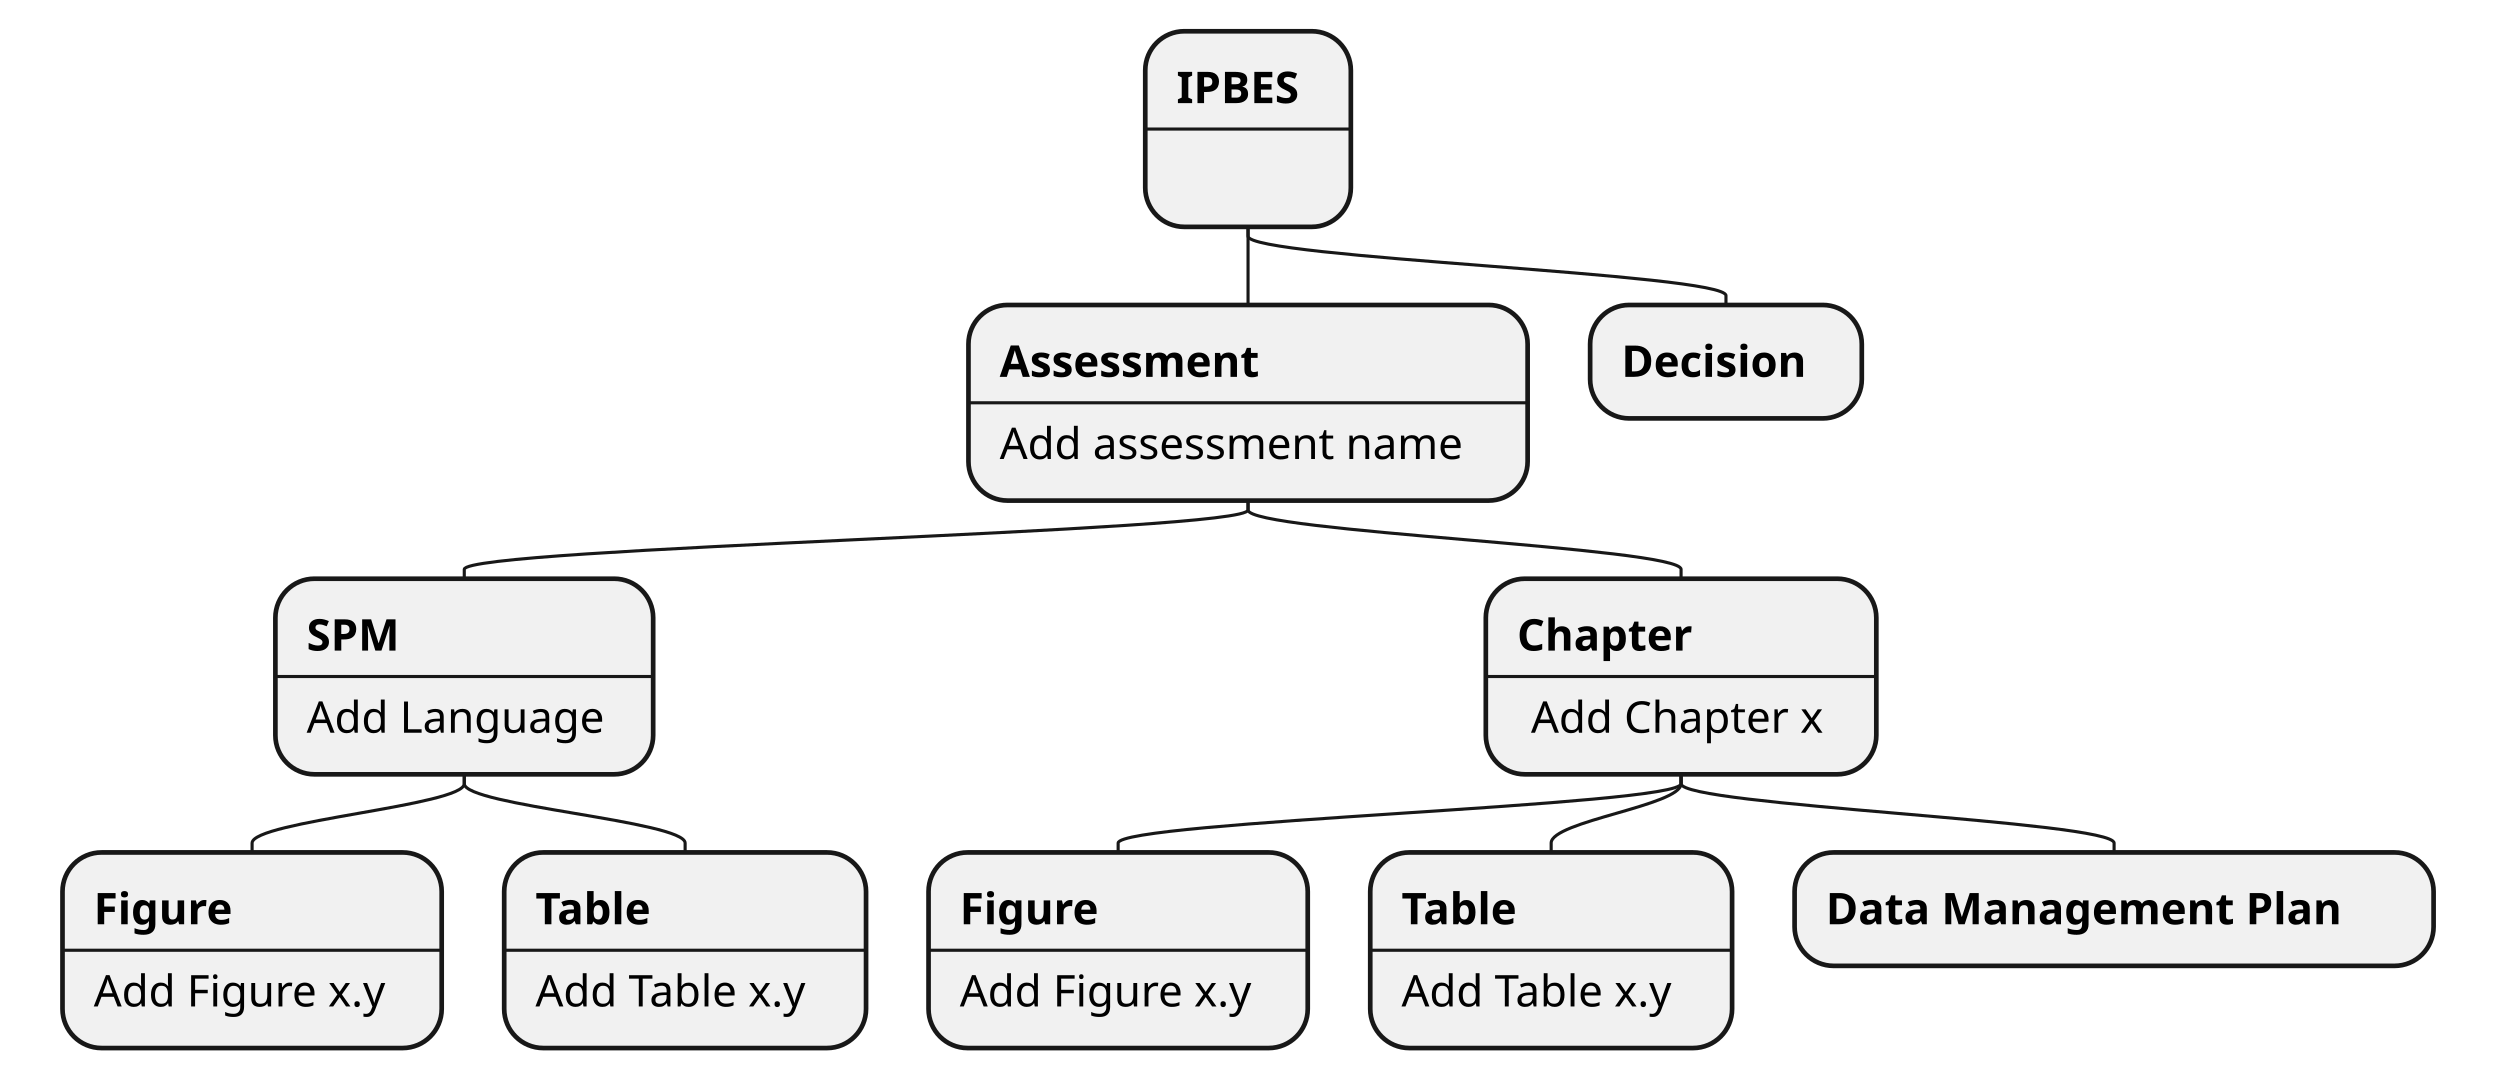
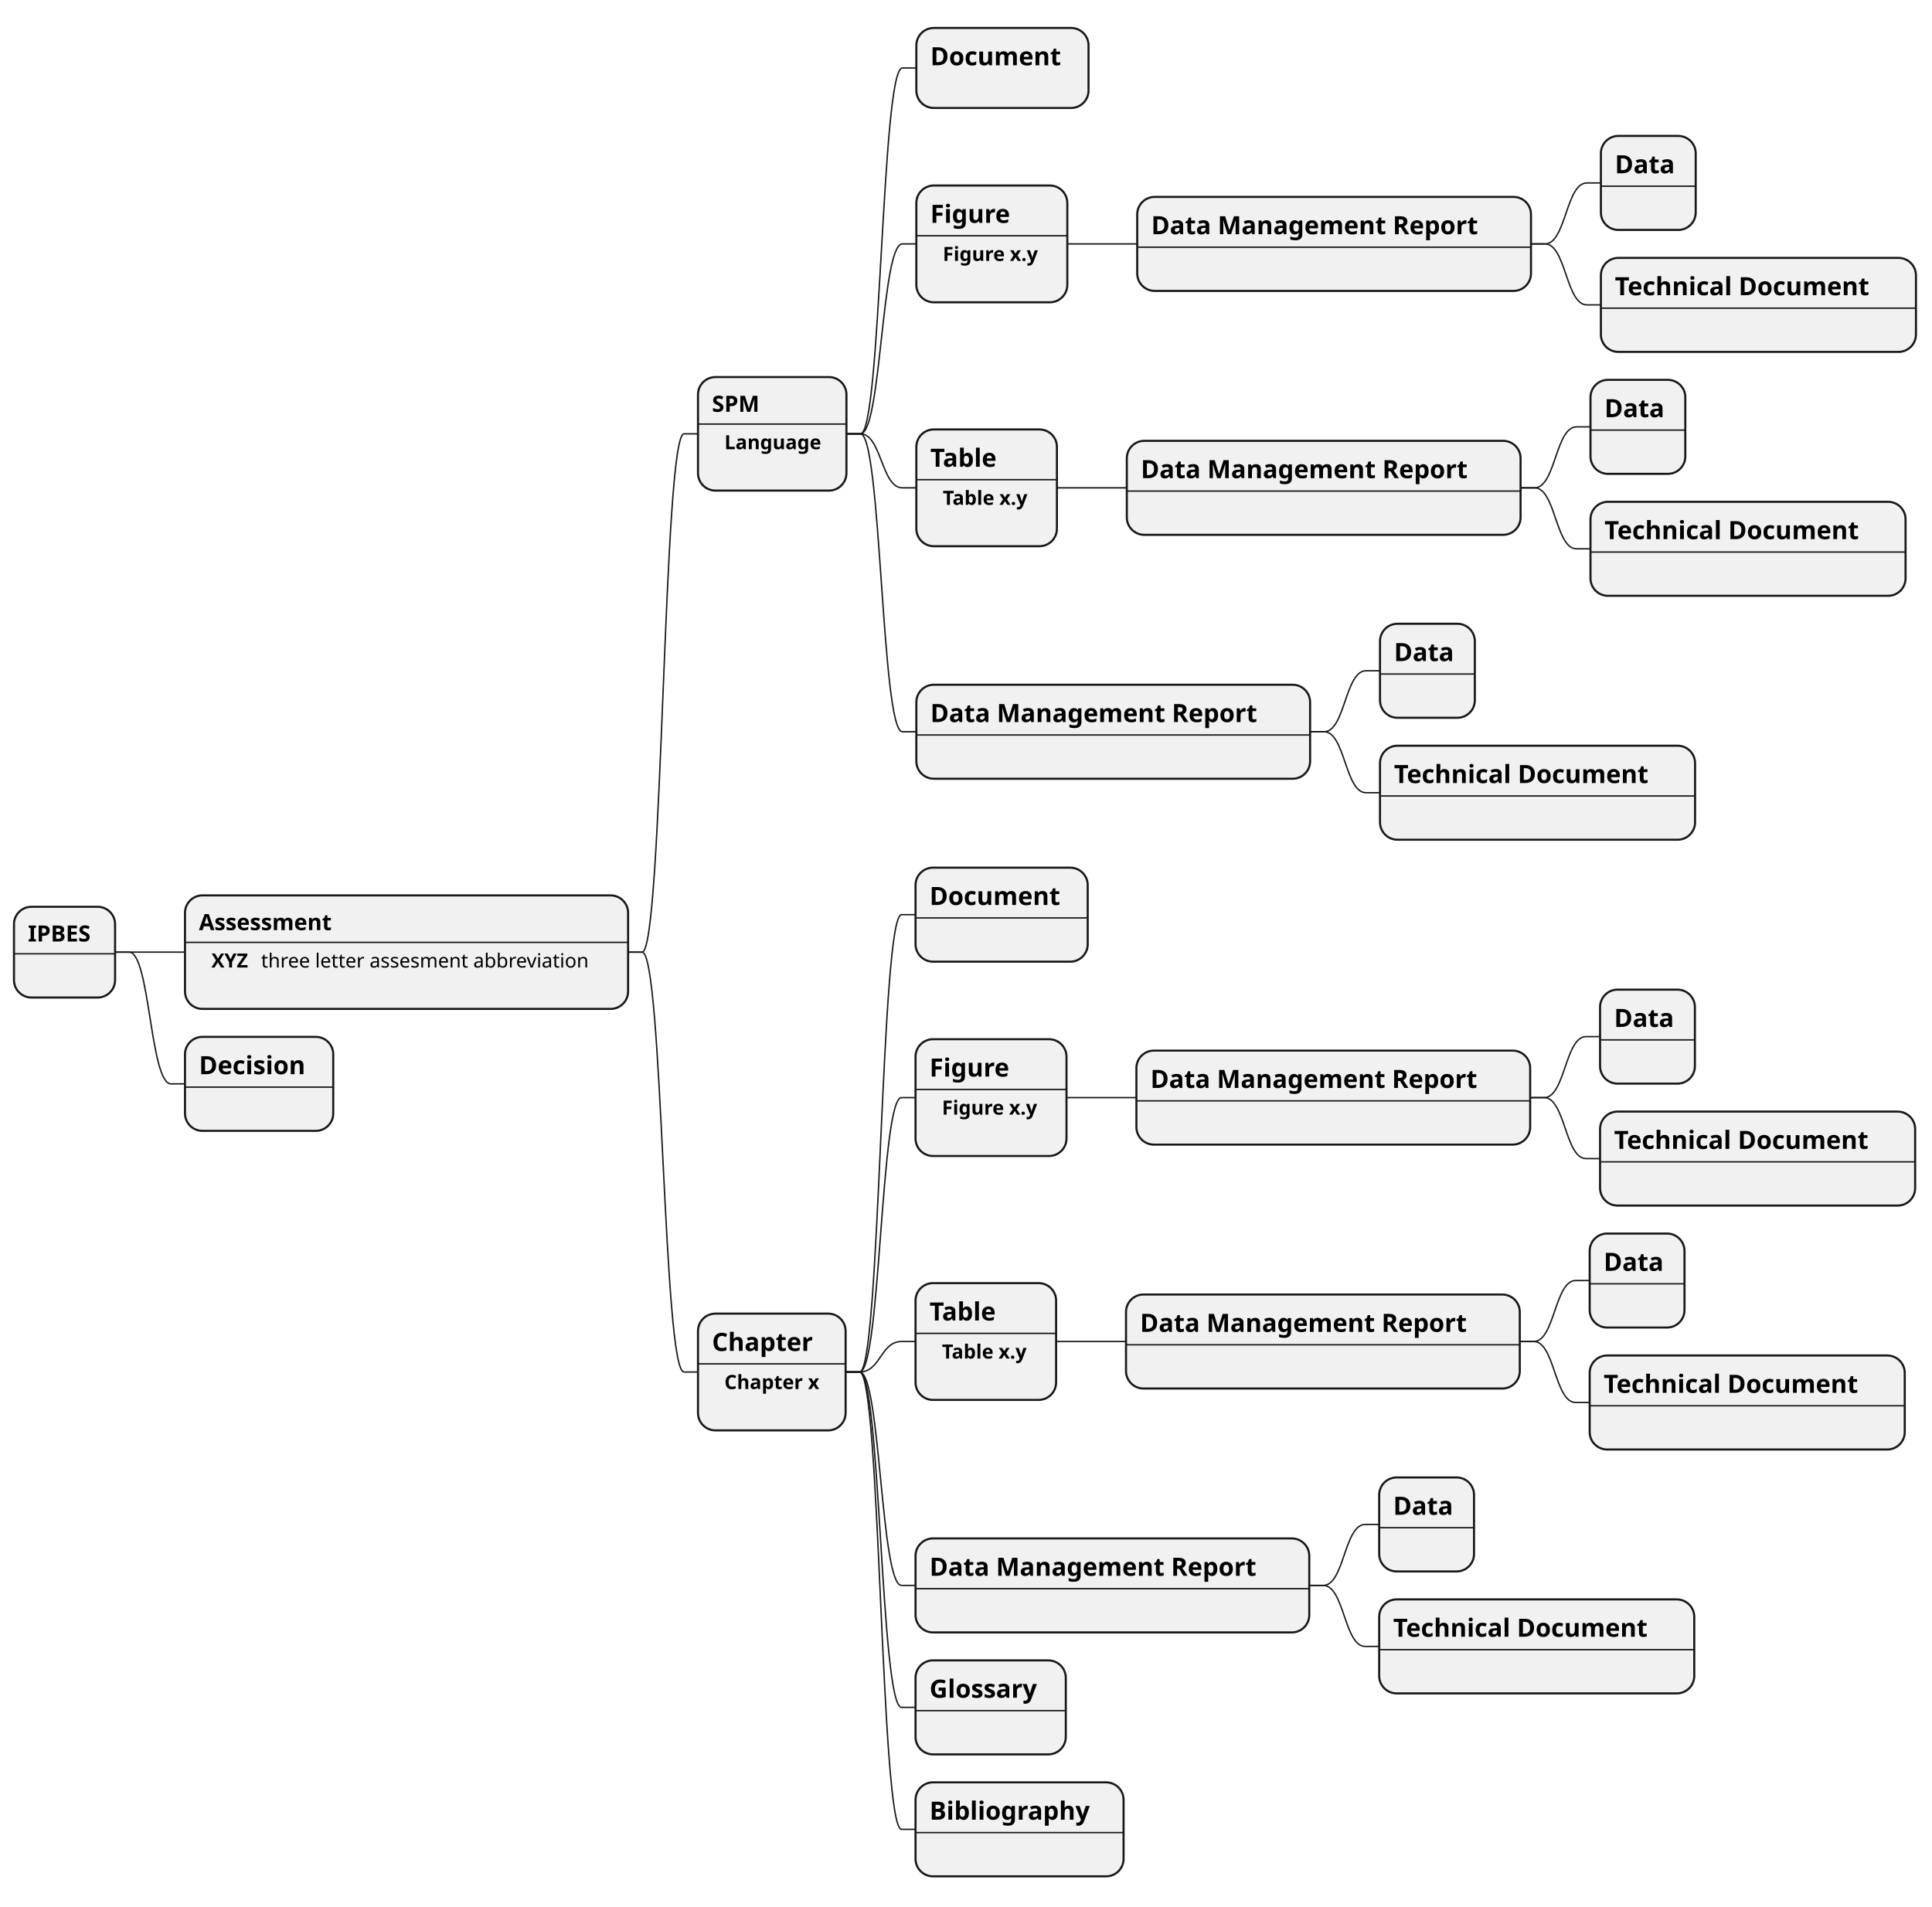
- <svg xmlns="http://www.w3.org/2000/svg" contentStyleType="text/css" height="347px" preserveAspectRatio="none" style="width:800px;height:347px;background:#FFFFFF;" version="1.1" viewBox="0 0 800 347" width="800px" zoomAndPan="magnify">
+ <svg xmlns="http://www.w3.org/2000/svg" contentStyleType="text/css" height="1364px" preserveAspectRatio="none" style="width:1382px;height:1364px;background:#FFFFFF;" version="1.1" viewBox="0 0 1382 1364" width="1382px" zoomAndPan="magnify">
  <defs />
  <g>
-     <rect fill="#F1F1F1" height="62.594" rx="12.5" ry="12.5" style="stroke:#181818;stroke-width:1.5;" width="65.787" x="366.482" y="10" />
-     <text fill="#000000" font-family="sans-serif" font-size="14" font-weight="bold" lengthAdjust="spacing" textLength="45.787" x="376.482" y="32.995">IPBES</text>
-     <line style="stroke:#181818;stroke-width:1.0;" x1="366.482" x2="432.269" y1="41.297" y2="41.297" />
-     <text fill="#000000" font-family="sans-serif" font-size="14" lengthAdjust="spacing" textLength="4.45" x="376.482" y="59.292"> </text>
-     <rect fill="#F1F1F1" height="62.594" rx="12.5" ry="12.5" style="stroke:#181818;stroke-width:1.5;" width="178.935" x="309.908" y="97.594" />
-     <text fill="#000000" font-family="sans-serif" font-size="14" font-weight="bold" lengthAdjust="spacing" textLength="94.404" x="319.908" y="120.589">Assessment</text>
-     <line style="stroke:#181818;stroke-width:1.0;" x1="309.908" x2="488.843" y1="128.891" y2="128.891" />
-     <text fill="#000000" font-family="sans-serif" font-size="14" lengthAdjust="spacing" textLength="158.935" x="319.908" y="146.886">Add assessment name</text>
-     <rect fill="#F1F1F1" height="62.594" rx="12.5" ry="12.5" style="stroke:#181818;stroke-width:1.5;" width="120.892" x="88.122" y="185.188" />
-     <text fill="#000000" font-family="sans-serif" font-size="14" font-weight="bold" lengthAdjust="spacing" textLength="34.275" x="98.122" y="208.183">SPM</text>
-     <line style="stroke:#181818;stroke-width:1.0;" x1="88.122" x2="209.013" y1="216.484" y2="216.484" />
-     <text fill="#000000" font-family="sans-serif" font-size="14" lengthAdjust="spacing" textLength="100.892" x="98.122" y="234.48">Add Language</text>
-     <rect fill="#F1F1F1" height="62.594" rx="12.5" ry="12.5" style="stroke:#181818;stroke-width:1.5;" width="121.343" x="20" y="272.781" />
-     <text fill="#000000" font-family="sans-serif" font-size="14" font-weight="bold" lengthAdjust="spacing" textLength="50.75" x="30" y="295.776">Figure</text>
-     <line style="stroke:#181818;stroke-width:1.0;" x1="20" x2="141.343" y1="304.078" y2="304.078" />
-     <text fill="#000000" font-family="sans-serif" font-size="14" lengthAdjust="spacing" textLength="101.343" x="30" y="322.073">Add Figure x.y</text>
-     <path d="M148.567,247.781 L148.567,250.781 C148.567,257.781 80.671,262.781 80.671,269.781 L80.671,272.781 " fill="none" style="stroke:#181818;stroke-width:1.0;" />
-     <rect fill="#F1F1F1" height="62.594" rx="12.5" ry="12.5" style="stroke:#181818;stroke-width:1.5;" width="115.792" x="161.343" y="272.781" />
-     <text fill="#000000" font-family="sans-serif" font-size="14" font-weight="bold" lengthAdjust="spacing" textLength="43.312" x="171.343" y="295.776">Table</text>
-     <line style="stroke:#181818;stroke-width:1.0;" x1="161.343" x2="277.135" y1="304.078" y2="304.078" />
-     <text fill="#000000" font-family="sans-serif" font-size="14" lengthAdjust="spacing" textLength="95.792" x="171.343" y="322.073">Add Table x.y</text>
-     <path d="M148.567,247.781 L148.567,250.781 C148.567,257.781 219.239,262.781 219.239,269.781 L219.239,272.781 " fill="none" style="stroke:#181818;stroke-width:1.0;" />
-     <path d="M399.375,160.188 L399.375,163.188 C399.375,170.188 148.567,175.188 148.567,182.188 L148.567,185.188 " fill="none" style="stroke:#181818;stroke-width:1.0;" />
-     <rect fill="#F1F1F1" height="62.594" rx="12.5" ry="12.5" style="stroke:#181818;stroke-width:1.5;" width="124.959" x="475.463" y="185.188" />
-     <text fill="#000000" font-family="sans-serif" font-size="14" font-weight="bold" lengthAdjust="spacing" textLength="62.802" x="485.463" y="208.183">Chapter</text>
-     <line style="stroke:#181818;stroke-width:1.0;" x1="475.463" x2="600.422" y1="216.484" y2="216.484" />
-     <text fill="#000000" font-family="sans-serif" font-size="14" lengthAdjust="spacing" textLength="100.509" x="489.914" y="234.48">Add Chapter x</text>
-     <rect fill="#F1F1F1" height="62.594" rx="12.5" ry="12.5" style="stroke:#181818;stroke-width:1.5;" width="121.343" x="297.135" y="272.781" />
-     <text fill="#000000" font-family="sans-serif" font-size="14" font-weight="bold" lengthAdjust="spacing" textLength="50.75" x="307.135" y="295.776">Figure</text>
-     <line style="stroke:#181818;stroke-width:1.0;" x1="297.135" x2="418.478" y1="304.078" y2="304.078" />
-     <text fill="#000000" font-family="sans-serif" font-size="14" lengthAdjust="spacing" textLength="101.343" x="307.135" y="322.073">Add Figure x.y</text>
-     <path d="M537.943,247.781 L537.943,250.781 C537.943,257.781 357.806,262.781 357.806,269.781 L357.806,272.781 " fill="none" style="stroke:#181818;stroke-width:1.0;" />
-     <rect fill="#F1F1F1" height="62.594" rx="12.5" ry="12.5" style="stroke:#181818;stroke-width:1.5;" width="115.792" x="438.478" y="272.781" />
-     <text fill="#000000" font-family="sans-serif" font-size="14" font-weight="bold" lengthAdjust="spacing" textLength="43.312" x="448.478" y="295.776">Table</text>
-     <line style="stroke:#181818;stroke-width:1.0;" x1="438.478" x2="554.269" y1="304.078" y2="304.078" />
-     <text fill="#000000" font-family="sans-serif" font-size="14" lengthAdjust="spacing" textLength="95.792" x="448.478" y="322.073">Add Table x.y</text>
-     <path d="M537.943,247.781 L537.943,250.781 C537.943,257.781 496.373,262.781 496.373,269.781 L496.373,272.781 " fill="none" style="stroke:#181818;stroke-width:1.0;" />
-     <rect fill="#F1F1F1" height="36.297" rx="12.5" ry="12.5" style="stroke:#181818;stroke-width:1.5;" width="204.481" x="574.269" y="272.781" />
-     <text fill="#000000" font-family="sans-serif" font-size="14" font-weight="bold" lengthAdjust="spacing" textLength="184.481" x="584.269" y="295.776">Data Management Plan</text>
-     <path d="M537.943,247.781 L537.943,250.781 C537.943,257.781 676.51,262.781 676.51,269.781 L676.51,272.781 " fill="none" style="stroke:#181818;stroke-width:1.0;" />
-     <path d="M399.375,160.188 L399.375,163.188 C399.375,170.188 537.943,175.188 537.943,182.188 L537.943,185.188 " fill="none" style="stroke:#181818;stroke-width:1.0;" />
-     <path d="M399.375,72.594 L399.375,75.594 C399.375,82.594 399.375,87.594 399.375,94.594 L399.375,97.594 " fill="none" style="stroke:#181818;stroke-width:1.0;" />
-     <rect fill="#F1F1F1" height="36.297" rx="12.5" ry="12.5" style="stroke:#181818;stroke-width:1.5;" width="86.931" x="508.843" y="97.594" />
-     <text fill="#000000" font-family="sans-serif" font-size="14" font-weight="bold" lengthAdjust="spacing" textLength="66.931" x="518.843" y="120.589">Decision</text>
-     <path d="M399.375,72.594 L399.375,75.594 C399.375,82.594 552.309,87.594 552.309,94.594 L552.309,97.594 " fill="none" style="stroke:#181818;stroke-width:1.0;" />
+     <rect fill="#F1F1F1" height="64.922" rx="12.5" ry="12.5" style="stroke:#181818;stroke-width:1.5;" width="72.328" x="10" y="648.727" />
+     <text fill="#000000" font-family="sans-serif" font-size="16" font-weight="bold" lengthAdjust="spacing" textLength="52.328" x="20" y="673.578">IPBES</text>
+     <line style="stroke:#181818;stroke-width:1.0;" x1="10" x2="82.328" y1="682.352" y2="682.352" />
+     <text fill="#000000" font-family="sans-serif" font-size="14" lengthAdjust="spacing" textLength="4.45" x="20" y="700.347"> </text>
+     <rect fill="#F1F1F1" height="81.219" rx="12.5" ry="12.5" style="stroke:#181818;stroke-width:1.5;" width="316.96" x="132.328" y="640.578" />
+     <text fill="#000000" font-family="sans-serif" font-size="16" font-weight="bold" lengthAdjust="spacing" textLength="107.891" x="142.328" y="665.43">Assessment</text>
+     <line style="stroke:#181818;stroke-width:1.0;" x1="132.328" x2="449.288" y1="674.203" y2="674.203" />
+     <text fill="#000000" font-family="sans-serif" font-size="14" lengthAdjust="spacing" textLength="8.9" x="142.328" y="692.198">  </text>
+     <text fill="#000000" font-family="sans-serif" font-size="14" font-weight="bold" lengthAdjust="spacing" textLength="31.083" x="151.228" y="692.198">XYZ</text>
+     <text fill="#000000" font-family="sans-serif" font-size="14" lengthAdjust="spacing" textLength="252.526" x="186.762" y="692.198">three letter assesment abbreviation</text>
+     <text fill="#000000" font-family="sans-serif" font-size="14" lengthAdjust="spacing" textLength="4.45" x="142.328" y="708.495"> </text>
+     <rect fill="#F1F1F1" height="81.219" rx="12.5" ry="12.5" style="stroke:#181818;stroke-width:1.5;" width="106.188" x="499.288" y="269.766" />
+     <text fill="#000000" font-family="sans-serif" font-size="16" font-weight="bold" lengthAdjust="spacing" textLength="39.172" x="509.288" y="294.617">SPM</text>
+     <line style="stroke:#181818;stroke-width:1.0;" x1="499.288" x2="605.476" y1="303.391" y2="303.391" />
+     <text fill="#000000" font-family="sans-serif" font-size="14" lengthAdjust="spacing" textLength="8.9" x="509.288" y="321.386">  </text>
+     <text fill="#000000" font-family="sans-serif" font-size="14" font-weight="bold" lengthAdjust="spacing" textLength="77.287" x="518.188" y="321.386">Language</text>
+     <text fill="#000000" font-family="sans-serif" font-size="14" lengthAdjust="spacing" textLength="4.45" x="509.288" y="337.683"> </text>
+     <rect fill="#F1F1F1" height="57.25" rx="12.5" ry="12.5" style="stroke:#181818;stroke-width:1.5;" width="123.175" x="655.476" y="20" />
+     <text fill="#000000" font-family="sans-serif" font-size="18" font-weight="bold" lengthAdjust="spacing" textLength="103.175" x="665.476" y="46.708">Document</text>
+     <text fill="#000000" font-family="sans-serif" font-size="14" lengthAdjust="spacing" textLength="4.45" x="665.476" y="63.948"> </text>
+     <path d="M605.476,310.375 L615.476,310.375 C630.476,310.375 630.476,48.625 645.476,48.625 L655.476,48.625 " fill="none" style="stroke:#181818;stroke-width:1.0;" />
+     <rect fill="#F1F1F1" height="83.547" rx="12.5" ry="12.5" style="stroke:#181818;stroke-width:1.5;" width="107.999" x="655.476" y="132.727" />
+     <text fill="#000000" font-family="sans-serif" font-size="18" font-weight="bold" lengthAdjust="spacing" textLength="65.25" x="665.476" y="159.435">Figure</text>
+     <line style="stroke:#181818;stroke-width:1.0;" x1="655.476" x2="763.475" y1="168.68" y2="168.68" />
+     <text fill="#000000" font-family="sans-serif" font-size="14" lengthAdjust="spacing" textLength="8.9" x="665.476" y="186.675">  </text>
+     <text fill="#000000" font-family="sans-serif" font-size="14" font-weight="bold" lengthAdjust="spacing" textLength="79.099" x="674.376" y="186.675">Figure x.y</text>
+     <text fill="#000000" font-family="sans-serif" font-size="14" lengthAdjust="spacing" textLength="4.45" x="665.476" y="202.972"> </text>
+     <rect fill="#F1F1F1" height="67.25" rx="12.5" ry="12.5" style="stroke:#181818;stroke-width:1.5;" width="281.668" x="813.475" y="140.875" />
+     <text fill="#000000" font-family="sans-serif" font-size="18" font-weight="bold" lengthAdjust="spacing" textLength="261.668" x="823.475" y="167.583">Data Management Report</text>
+     <line style="stroke:#181818;stroke-width:1.0;" x1="813.475" x2="1095.143" y1="176.828" y2="176.828" />
+     <text fill="#000000" font-family="sans-serif" font-size="14" lengthAdjust="spacing" textLength="4.45" x="823.475" y="194.823"> </text>
+     <rect fill="#F1F1F1" height="67.25" rx="12.5" ry="12.5" style="stroke:#181818;stroke-width:1.5;" width="67.839" x="1145.143" y="97.25" />
+     <text fill="#000000" font-family="sans-serif" font-size="18" font-weight="bold" lengthAdjust="spacing" textLength="47.839" x="1155.143" y="123.958">Data</text>
+     <line style="stroke:#181818;stroke-width:1.0;" x1="1145.143" x2="1212.981" y1="133.203" y2="133.203" />
+     <text fill="#000000" font-family="sans-serif" font-size="14" lengthAdjust="spacing" textLength="4.45" x="1155.143" y="151.198"> </text>
+     <path d="M1095.143,174.5 L1105.143,174.5 C1120.143,174.5 1120.143,130.875 1135.143,130.875 L1145.143,130.875 " fill="none" style="stroke:#181818;stroke-width:1.0;" />
+     <rect fill="#F1F1F1" height="67.25" rx="12.5" ry="12.5" style="stroke:#181818;stroke-width:1.5;" width="225.383" x="1145.143" y="184.5" />
+     <text fill="#000000" font-family="sans-serif" font-size="18" font-weight="bold" lengthAdjust="spacing" textLength="205.383" x="1155.143" y="211.208">Technical Document</text>
+     <line style="stroke:#181818;stroke-width:1.0;" x1="1145.143" x2="1370.525" y1="220.453" y2="220.453" />
+     <text fill="#000000" font-family="sans-serif" font-size="14" lengthAdjust="spacing" textLength="4.45" x="1155.143" y="238.448"> </text>
+     <path d="M1095.143,174.5 L1105.143,174.5 C1120.143,174.5 1120.143,218.125 1135.143,218.125 L1145.143,218.125 " fill="none" style="stroke:#181818;stroke-width:1.0;" />
+     <path d="M763.475,174.5 L773.475,174.5 C788.475,174.5 788.475,174.5 803.475,174.5 L813.475,174.5 " fill="none" style="stroke:#181818;stroke-width:1.0;" />
+     <path d="M605.476,310.375 L615.476,310.375 C630.476,310.375 630.476,174.5 645.476,174.5 L655.476,174.5 " fill="none" style="stroke:#181818;stroke-width:1.0;" />
+     <rect fill="#F1F1F1" height="83.547" rx="12.5" ry="12.5" style="stroke:#181818;stroke-width:1.5;" width="100.561" x="655.476" y="307.227" />
+     <text fill="#000000" font-family="sans-serif" font-size="18" font-weight="bold" lengthAdjust="spacing" textLength="55.688" x="665.476" y="333.935">Table</text>
+     <line style="stroke:#181818;stroke-width:1.0;" x1="655.476" x2="756.037" y1="343.18" y2="343.18" />
+     <text fill="#000000" font-family="sans-serif" font-size="14" lengthAdjust="spacing" textLength="8.9" x="665.476" y="361.175">  </text>
+     <text fill="#000000" font-family="sans-serif" font-size="14" font-weight="bold" lengthAdjust="spacing" textLength="71.661" x="674.376" y="361.175">Table x.y</text>
+     <text fill="#000000" font-family="sans-serif" font-size="14" lengthAdjust="spacing" textLength="4.45" x="665.476" y="377.472"> </text>
+     <rect fill="#F1F1F1" height="67.25" rx="12.5" ry="12.5" style="stroke:#181818;stroke-width:1.5;" width="281.668" x="806.037" y="315.375" />
+     <text fill="#000000" font-family="sans-serif" font-size="18" font-weight="bold" lengthAdjust="spacing" textLength="261.668" x="816.037" y="342.083">Data Management Report</text>
+     <line style="stroke:#181818;stroke-width:1.0;" x1="806.037" x2="1087.705" y1="351.328" y2="351.328" />
+     <text fill="#000000" font-family="sans-serif" font-size="14" lengthAdjust="spacing" textLength="4.45" x="816.037" y="369.323"> </text>
+     <rect fill="#F1F1F1" height="67.25" rx="12.5" ry="12.5" style="stroke:#181818;stroke-width:1.5;" width="67.839" x="1137.705" y="271.75" />
+     <text fill="#000000" font-family="sans-serif" font-size="18" font-weight="bold" lengthAdjust="spacing" textLength="47.839" x="1147.705" y="298.458">Data</text>
+     <line style="stroke:#181818;stroke-width:1.0;" x1="1137.705" x2="1205.544" y1="307.703" y2="307.703" />
+     <text fill="#000000" font-family="sans-serif" font-size="14" lengthAdjust="spacing" textLength="4.45" x="1147.705" y="325.698"> </text>
+     <path d="M1087.705,349 L1097.705,349 C1112.705,349 1112.705,305.375 1127.705,305.375 L1137.705,305.375 " fill="none" style="stroke:#181818;stroke-width:1.0;" />
+     <rect fill="#F1F1F1" height="67.25" rx="12.5" ry="12.5" style="stroke:#181818;stroke-width:1.5;" width="225.383" x="1137.705" y="359" />
+     <text fill="#000000" font-family="sans-serif" font-size="18" font-weight="bold" lengthAdjust="spacing" textLength="205.383" x="1147.705" y="385.708">Technical Document</text>
+     <line style="stroke:#181818;stroke-width:1.0;" x1="1137.705" x2="1363.088" y1="394.953" y2="394.953" />
+     <text fill="#000000" font-family="sans-serif" font-size="14" lengthAdjust="spacing" textLength="4.45" x="1147.705" y="412.948"> </text>
+     <path d="M1087.705,349 L1097.705,349 C1112.705,349 1112.705,392.625 1127.705,392.625 L1137.705,392.625 " fill="none" style="stroke:#181818;stroke-width:1.0;" />
+     <path d="M756.037,349 L766.037,349 C781.037,349 781.037,349 796.037,349 L806.037,349 " fill="none" style="stroke:#181818;stroke-width:1.0;" />
+     <path d="M605.476,310.375 L615.476,310.375 C630.476,310.375 630.476,349 645.476,349 L655.476,349 " fill="none" style="stroke:#181818;stroke-width:1.0;" />
+     <rect fill="#F1F1F1" height="67.25" rx="12.5" ry="12.5" style="stroke:#181818;stroke-width:1.5;" width="281.668" x="655.476" y="489.875" />
+     <text fill="#000000" font-family="sans-serif" font-size="18" font-weight="bold" lengthAdjust="spacing" textLength="261.668" x="665.476" y="516.583">Data Management Report</text>
+     <line style="stroke:#181818;stroke-width:1.0;" x1="655.476" x2="937.144" y1="525.828" y2="525.828" />
+     <text fill="#000000" font-family="sans-serif" font-size="14" lengthAdjust="spacing" textLength="4.45" x="665.476" y="543.823"> </text>
+     <rect fill="#F1F1F1" height="67.25" rx="12.5" ry="12.5" style="stroke:#181818;stroke-width:1.5;" width="67.839" x="987.144" y="446.25" />
+     <text fill="#000000" font-family="sans-serif" font-size="18" font-weight="bold" lengthAdjust="spacing" textLength="47.839" x="997.144" y="472.958">Data</text>
+     <line style="stroke:#181818;stroke-width:1.0;" x1="987.144" x2="1054.982" y1="482.203" y2="482.203" />
+     <text fill="#000000" font-family="sans-serif" font-size="14" lengthAdjust="spacing" textLength="4.45" x="997.144" y="500.198"> </text>
+     <path d="M937.144,523.5 L947.144,523.5 C962.144,523.5 962.144,479.875 977.144,479.875 L987.144,479.875 " fill="none" style="stroke:#181818;stroke-width:1.0;" />
+     <rect fill="#F1F1F1" height="67.25" rx="12.5" ry="12.5" style="stroke:#181818;stroke-width:1.5;" width="225.383" x="987.144" y="533.5" />
+     <text fill="#000000" font-family="sans-serif" font-size="18" font-weight="bold" lengthAdjust="spacing" textLength="205.383" x="997.144" y="560.208">Technical Document</text>
+     <line style="stroke:#181818;stroke-width:1.0;" x1="987.144" x2="1212.526" y1="569.453" y2="569.453" />
+     <text fill="#000000" font-family="sans-serif" font-size="14" lengthAdjust="spacing" textLength="4.45" x="997.144" y="587.448"> </text>
+     <path d="M937.144,523.5 L947.144,523.5 C962.144,523.5 962.144,567.125 977.144,567.125 L987.144,567.125 " fill="none" style="stroke:#181818;stroke-width:1.0;" />
+     <path d="M605.476,310.375 L615.476,310.375 C630.476,310.375 630.476,523.5 645.476,523.5 L655.476,523.5 " fill="none" style="stroke:#181818;stroke-width:1.0;" />
+     <path d="M449.288,681.188 L459.288,681.188 C474.288,681.188 474.288,310.375 489.288,310.375 L499.288,310.375 " fill="none" style="stroke:#181818;stroke-width:1.0;" />
+     <rect fill="#F1F1F1" height="83.547" rx="12.5" ry="12.5" style="stroke:#181818;stroke-width:1.5;" width="105.606" x="499.288" y="939.789" />
+     <text fill="#000000" font-family="sans-serif" font-size="18" font-weight="bold" lengthAdjust="spacing" textLength="80.745" x="509.288" y="966.497">Chapter</text>
+     <line style="stroke:#181818;stroke-width:1.0;" x1="499.288" x2="604.894" y1="975.742" y2="975.742" />
+     <text fill="#000000" font-family="sans-serif" font-size="14" lengthAdjust="spacing" textLength="8.9" x="509.288" y="993.737">  </text>
+     <text fill="#000000" font-family="sans-serif" font-size="14" font-weight="bold" lengthAdjust="spacing" textLength="76.706" x="518.188" y="993.737">Chapter x</text>
+     <text fill="#000000" font-family="sans-serif" font-size="14" lengthAdjust="spacing" textLength="4.45" x="509.288" y="1010.034"> </text>
+     <rect fill="#F1F1F1" height="67.25" rx="12.5" ry="12.5" style="stroke:#181818;stroke-width:1.5;" width="123.175" x="654.894" y="620.75" />
+     <text fill="#000000" font-family="sans-serif" font-size="18" font-weight="bold" lengthAdjust="spacing" textLength="103.175" x="664.894" y="647.458">Document</text>
+     <line style="stroke:#181818;stroke-width:1.0;" x1="654.894" x2="778.069" y1="656.703" y2="656.703" />
+     <text fill="#000000" font-family="sans-serif" font-size="14" lengthAdjust="spacing" textLength="4.45" x="664.894" y="674.698"> </text>
+     <path d="M604.894,981.562 L614.894,981.562 C629.894,981.562 629.894,654.375 644.894,654.375 L654.894,654.375 " fill="none" style="stroke:#181818;stroke-width:1.0;" />
+     <rect fill="#F1F1F1" height="83.547" rx="12.5" ry="12.5" style="stroke:#181818;stroke-width:1.5;" width="107.999" x="654.894" y="743.477" />
+     <text fill="#000000" font-family="sans-serif" font-size="18" font-weight="bold" lengthAdjust="spacing" textLength="65.25" x="664.894" y="770.185">Figure</text>
+     <line style="stroke:#181818;stroke-width:1.0;" x1="654.894" x2="762.894" y1="779.43" y2="779.43" />
+     <text fill="#000000" font-family="sans-serif" font-size="14" lengthAdjust="spacing" textLength="8.9" x="664.894" y="797.425">  </text>
+     <text fill="#000000" font-family="sans-serif" font-size="14" font-weight="bold" lengthAdjust="spacing" textLength="79.099" x="673.795" y="797.425">Figure x.y</text>
+     <text fill="#000000" font-family="sans-serif" font-size="14" lengthAdjust="spacing" textLength="4.45" x="664.894" y="813.722"> </text>
+     <rect fill="#F1F1F1" height="67.25" rx="12.5" ry="12.5" style="stroke:#181818;stroke-width:1.5;" width="281.668" x="812.894" y="751.625" />
+     <text fill="#000000" font-family="sans-serif" font-size="18" font-weight="bold" lengthAdjust="spacing" textLength="261.668" x="822.894" y="778.333">Data Management Report</text>
+     <line style="stroke:#181818;stroke-width:1.0;" x1="812.894" x2="1094.562" y1="787.578" y2="787.578" />
+     <text fill="#000000" font-family="sans-serif" font-size="14" lengthAdjust="spacing" textLength="4.45" x="822.894" y="805.573"> </text>
+     <rect fill="#F1F1F1" height="67.25" rx="12.5" ry="12.5" style="stroke:#181818;stroke-width:1.5;" width="67.839" x="1144.562" y="708" />
+     <text fill="#000000" font-family="sans-serif" font-size="18" font-weight="bold" lengthAdjust="spacing" textLength="47.839" x="1154.562" y="734.708">Data</text>
+     <line style="stroke:#181818;stroke-width:1.0;" x1="1144.562" x2="1212.4" y1="743.953" y2="743.953" />
+     <text fill="#000000" font-family="sans-serif" font-size="14" lengthAdjust="spacing" textLength="4.45" x="1154.562" y="761.948"> </text>
+     <path d="M1094.562,785.25 L1104.562,785.25 C1119.562,785.25 1119.562,741.625 1134.562,741.625 L1144.562,741.625 " fill="none" style="stroke:#181818;stroke-width:1.0;" />
+     <rect fill="#F1F1F1" height="67.25" rx="12.5" ry="12.5" style="stroke:#181818;stroke-width:1.5;" width="225.383" x="1144.562" y="795.25" />
+     <text fill="#000000" font-family="sans-serif" font-size="18" font-weight="bold" lengthAdjust="spacing" textLength="205.383" x="1154.562" y="821.958">Technical Document</text>
+     <line style="stroke:#181818;stroke-width:1.0;" x1="1144.562" x2="1369.944" y1="831.203" y2="831.203" />
+     <text fill="#000000" font-family="sans-serif" font-size="14" lengthAdjust="spacing" textLength="4.45" x="1154.562" y="849.198"> </text>
+     <path d="M1094.562,785.25 L1104.562,785.25 C1119.562,785.25 1119.562,828.875 1134.562,828.875 L1144.562,828.875 " fill="none" style="stroke:#181818;stroke-width:1.0;" />
+     <path d="M762.894,785.25 L772.894,785.25 C787.894,785.25 787.894,785.25 802.894,785.25 L812.894,785.25 " fill="none" style="stroke:#181818;stroke-width:1.0;" />
+     <path d="M604.894,981.562 L614.894,981.562 C629.894,981.562 629.894,785.25 644.894,785.25 L654.894,785.25 " fill="none" style="stroke:#181818;stroke-width:1.0;" />
+     <rect fill="#F1F1F1" height="83.547" rx="12.5" ry="12.5" style="stroke:#181818;stroke-width:1.5;" width="100.561" x="654.894" y="917.977" />
+     <text fill="#000000" font-family="sans-serif" font-size="18" font-weight="bold" lengthAdjust="spacing" textLength="55.688" x="664.894" y="944.685">Table</text>
+     <line style="stroke:#181818;stroke-width:1.0;" x1="654.894" x2="755.456" y1="953.93" y2="953.93" />
+     <text fill="#000000" font-family="sans-serif" font-size="14" lengthAdjust="spacing" textLength="8.9" x="664.894" y="971.925">  </text>
+     <text fill="#000000" font-family="sans-serif" font-size="14" font-weight="bold" lengthAdjust="spacing" textLength="71.661" x="673.795" y="971.925">Table x.y</text>
+     <text fill="#000000" font-family="sans-serif" font-size="14" lengthAdjust="spacing" textLength="4.45" x="664.894" y="988.222"> </text>
+     <rect fill="#F1F1F1" height="67.25" rx="12.5" ry="12.5" style="stroke:#181818;stroke-width:1.5;" width="281.668" x="805.456" y="926.125" />
+     <text fill="#000000" font-family="sans-serif" font-size="18" font-weight="bold" lengthAdjust="spacing" textLength="261.668" x="815.456" y="952.833">Data Management Report</text>
+     <line style="stroke:#181818;stroke-width:1.0;" x1="805.456" x2="1087.124" y1="962.078" y2="962.078" />
+     <text fill="#000000" font-family="sans-serif" font-size="14" lengthAdjust="spacing" textLength="4.45" x="815.456" y="980.073"> </text>
+     <rect fill="#F1F1F1" height="67.25" rx="12.5" ry="12.5" style="stroke:#181818;stroke-width:1.5;" width="67.839" x="1137.124" y="882.5" />
+     <text fill="#000000" font-family="sans-serif" font-size="18" font-weight="bold" lengthAdjust="spacing" textLength="47.839" x="1147.124" y="909.208">Data</text>
+     <line style="stroke:#181818;stroke-width:1.0;" x1="1137.124" x2="1204.963" y1="918.453" y2="918.453" />
+     <text fill="#000000" font-family="sans-serif" font-size="14" lengthAdjust="spacing" textLength="4.45" x="1147.124" y="936.448"> </text>
+     <path d="M1087.124,959.75 L1097.124,959.75 C1112.124,959.75 1112.124,916.125 1127.124,916.125 L1137.124,916.125 " fill="none" style="stroke:#181818;stroke-width:1.0;" />
+     <rect fill="#F1F1F1" height="67.25" rx="12.5" ry="12.5" style="stroke:#181818;stroke-width:1.5;" width="225.383" x="1137.124" y="969.75" />
+     <text fill="#000000" font-family="sans-serif" font-size="18" font-weight="bold" lengthAdjust="spacing" textLength="205.383" x="1147.124" y="996.458">Technical Document</text>
+     <line style="stroke:#181818;stroke-width:1.0;" x1="1137.124" x2="1362.507" y1="1005.703" y2="1005.703" />
+     <text fill="#000000" font-family="sans-serif" font-size="14" lengthAdjust="spacing" textLength="4.45" x="1147.124" y="1023.698"> </text>
+     <path d="M1087.124,959.75 L1097.124,959.75 C1112.124,959.75 1112.124,1003.375 1127.124,1003.375 L1137.124,1003.375 " fill="none" style="stroke:#181818;stroke-width:1.0;" />
+     <path d="M755.456,959.75 L765.456,959.75 C780.456,959.75 780.456,959.75 795.456,959.75 L805.456,959.75 " fill="none" style="stroke:#181818;stroke-width:1.0;" />
+     <path d="M604.894,981.562 L614.894,981.562 C629.894,981.562 629.894,959.75 644.894,959.75 L654.894,959.75 " fill="none" style="stroke:#181818;stroke-width:1.0;" />
+     <rect fill="#F1F1F1" height="67.25" rx="12.5" ry="12.5" style="stroke:#181818;stroke-width:1.5;" width="281.668" x="654.894" y="1100.625" />
+     <text fill="#000000" font-family="sans-serif" font-size="18" font-weight="bold" lengthAdjust="spacing" textLength="261.668" x="664.894" y="1127.333">Data Management Report</text>
+     <line style="stroke:#181818;stroke-width:1.0;" x1="654.894" x2="936.562" y1="1136.578" y2="1136.578" />
+     <text fill="#000000" font-family="sans-serif" font-size="14" lengthAdjust="spacing" textLength="4.45" x="664.894" y="1154.573"> </text>
+     <rect fill="#F1F1F1" height="67.25" rx="12.5" ry="12.5" style="stroke:#181818;stroke-width:1.5;" width="67.839" x="986.562" y="1057" />
+     <text fill="#000000" font-family="sans-serif" font-size="18" font-weight="bold" lengthAdjust="spacing" textLength="47.839" x="996.562" y="1083.708">Data</text>
+     <line style="stroke:#181818;stroke-width:1.0;" x1="986.562" x2="1054.401" y1="1092.953" y2="1092.953" />
+     <text fill="#000000" font-family="sans-serif" font-size="14" lengthAdjust="spacing" textLength="4.45" x="996.562" y="1110.948"> </text>
+     <path d="M936.562,1134.25 L946.562,1134.25 C961.562,1134.25 961.562,1090.625 976.562,1090.625 L986.562,1090.625 " fill="none" style="stroke:#181818;stroke-width:1.0;" />
+     <rect fill="#F1F1F1" height="67.25" rx="12.5" ry="12.5" style="stroke:#181818;stroke-width:1.5;" width="225.383" x="986.562" y="1144.25" />
+     <text fill="#000000" font-family="sans-serif" font-size="18" font-weight="bold" lengthAdjust="spacing" textLength="205.383" x="996.562" y="1170.958">Technical Document</text>
+     <line style="stroke:#181818;stroke-width:1.0;" x1="986.562" x2="1211.945" y1="1180.203" y2="1180.203" />
+     <text fill="#000000" font-family="sans-serif" font-size="14" lengthAdjust="spacing" textLength="4.45" x="996.562" y="1198.198"> </text>
+     <path d="M936.562,1134.25 L946.562,1134.25 C961.562,1134.25 961.562,1177.875 976.562,1177.875 L986.562,1177.875 " fill="none" style="stroke:#181818;stroke-width:1.0;" />
+     <path d="M604.894,981.562 L614.894,981.562 C629.894,981.562 629.894,1134.25 644.894,1134.25 L654.894,1134.25 " fill="none" style="stroke:#181818;stroke-width:1.0;" />
+     <rect fill="#F1F1F1" height="67.25" rx="12.5" ry="12.5" style="stroke:#181818;stroke-width:1.5;" width="107.495" x="654.894" y="1187.875" />
+     <text fill="#000000" font-family="sans-serif" font-size="18" font-weight="bold" lengthAdjust="spacing" textLength="87.495" x="664.894" y="1214.583">Glossary</text>
+     <line style="stroke:#181818;stroke-width:1.0;" x1="654.894" x2="762.39" y1="1223.828" y2="1223.828" />
+     <text fill="#000000" font-family="sans-serif" font-size="14" lengthAdjust="spacing" textLength="4.45" x="664.894" y="1241.823"> </text>
+     <path d="M604.894,981.562 L614.894,981.562 C629.894,981.562 629.894,1221.5 644.894,1221.5 L654.894,1221.5 " fill="none" style="stroke:#181818;stroke-width:1.0;" />
+     <rect fill="#F1F1F1" height="67.25" rx="12.5" ry="12.5" style="stroke:#181818;stroke-width:1.5;" width="148.821" x="654.894" y="1275.125" />
+     <text fill="#000000" font-family="sans-serif" font-size="18" font-weight="bold" lengthAdjust="spacing" textLength="128.821" x="664.894" y="1301.833">Bibliography</text>
+     <line style="stroke:#181818;stroke-width:1.0;" x1="654.894" x2="803.716" y1="1311.078" y2="1311.078" />
+     <text fill="#000000" font-family="sans-serif" font-size="14" lengthAdjust="spacing" textLength="4.45" x="664.894" y="1329.073"> </text>
+     <path d="M604.894,981.562 L614.894,981.562 C629.894,981.562 629.894,1308.75 644.894,1308.75 L654.894,1308.75 " fill="none" style="stroke:#181818;stroke-width:1.0;" />
+     <path d="M449.288,681.188 L459.288,681.188 C474.288,681.188 474.288,981.562 489.288,981.562 L499.288,981.562 " fill="none" style="stroke:#181818;stroke-width:1.0;" />
+     <path d="M82.328,681.188 L92.328,681.188 C107.328,681.188 107.328,681.188 122.328,681.188 L132.328,681.188 " fill="none" style="stroke:#181818;stroke-width:1.0;" />
+     <rect fill="#F1F1F1" height="67.25" rx="12.5" ry="12.5" style="stroke:#181818;stroke-width:1.5;" width="106.054" x="132.328" y="741.797" />
+     <text fill="#000000" font-family="sans-serif" font-size="18" font-weight="bold" lengthAdjust="spacing" textLength="86.054" x="142.328" y="768.505">Decision</text>
+     <line style="stroke:#181818;stroke-width:1.0;" x1="132.328" x2="238.382" y1="777.75" y2="777.75" />
+     <text fill="#000000" font-family="sans-serif" font-size="14" lengthAdjust="spacing" textLength="4.45" x="142.328" y="795.745"> </text>
+     <path d="M82.328,681.188 L92.328,681.188 C107.328,681.188 107.328,775.422 122.328,775.422 L132.328,775.422 " fill="none" style="stroke:#181818;stroke-width:1.0;" />
  </g>
</svg>
